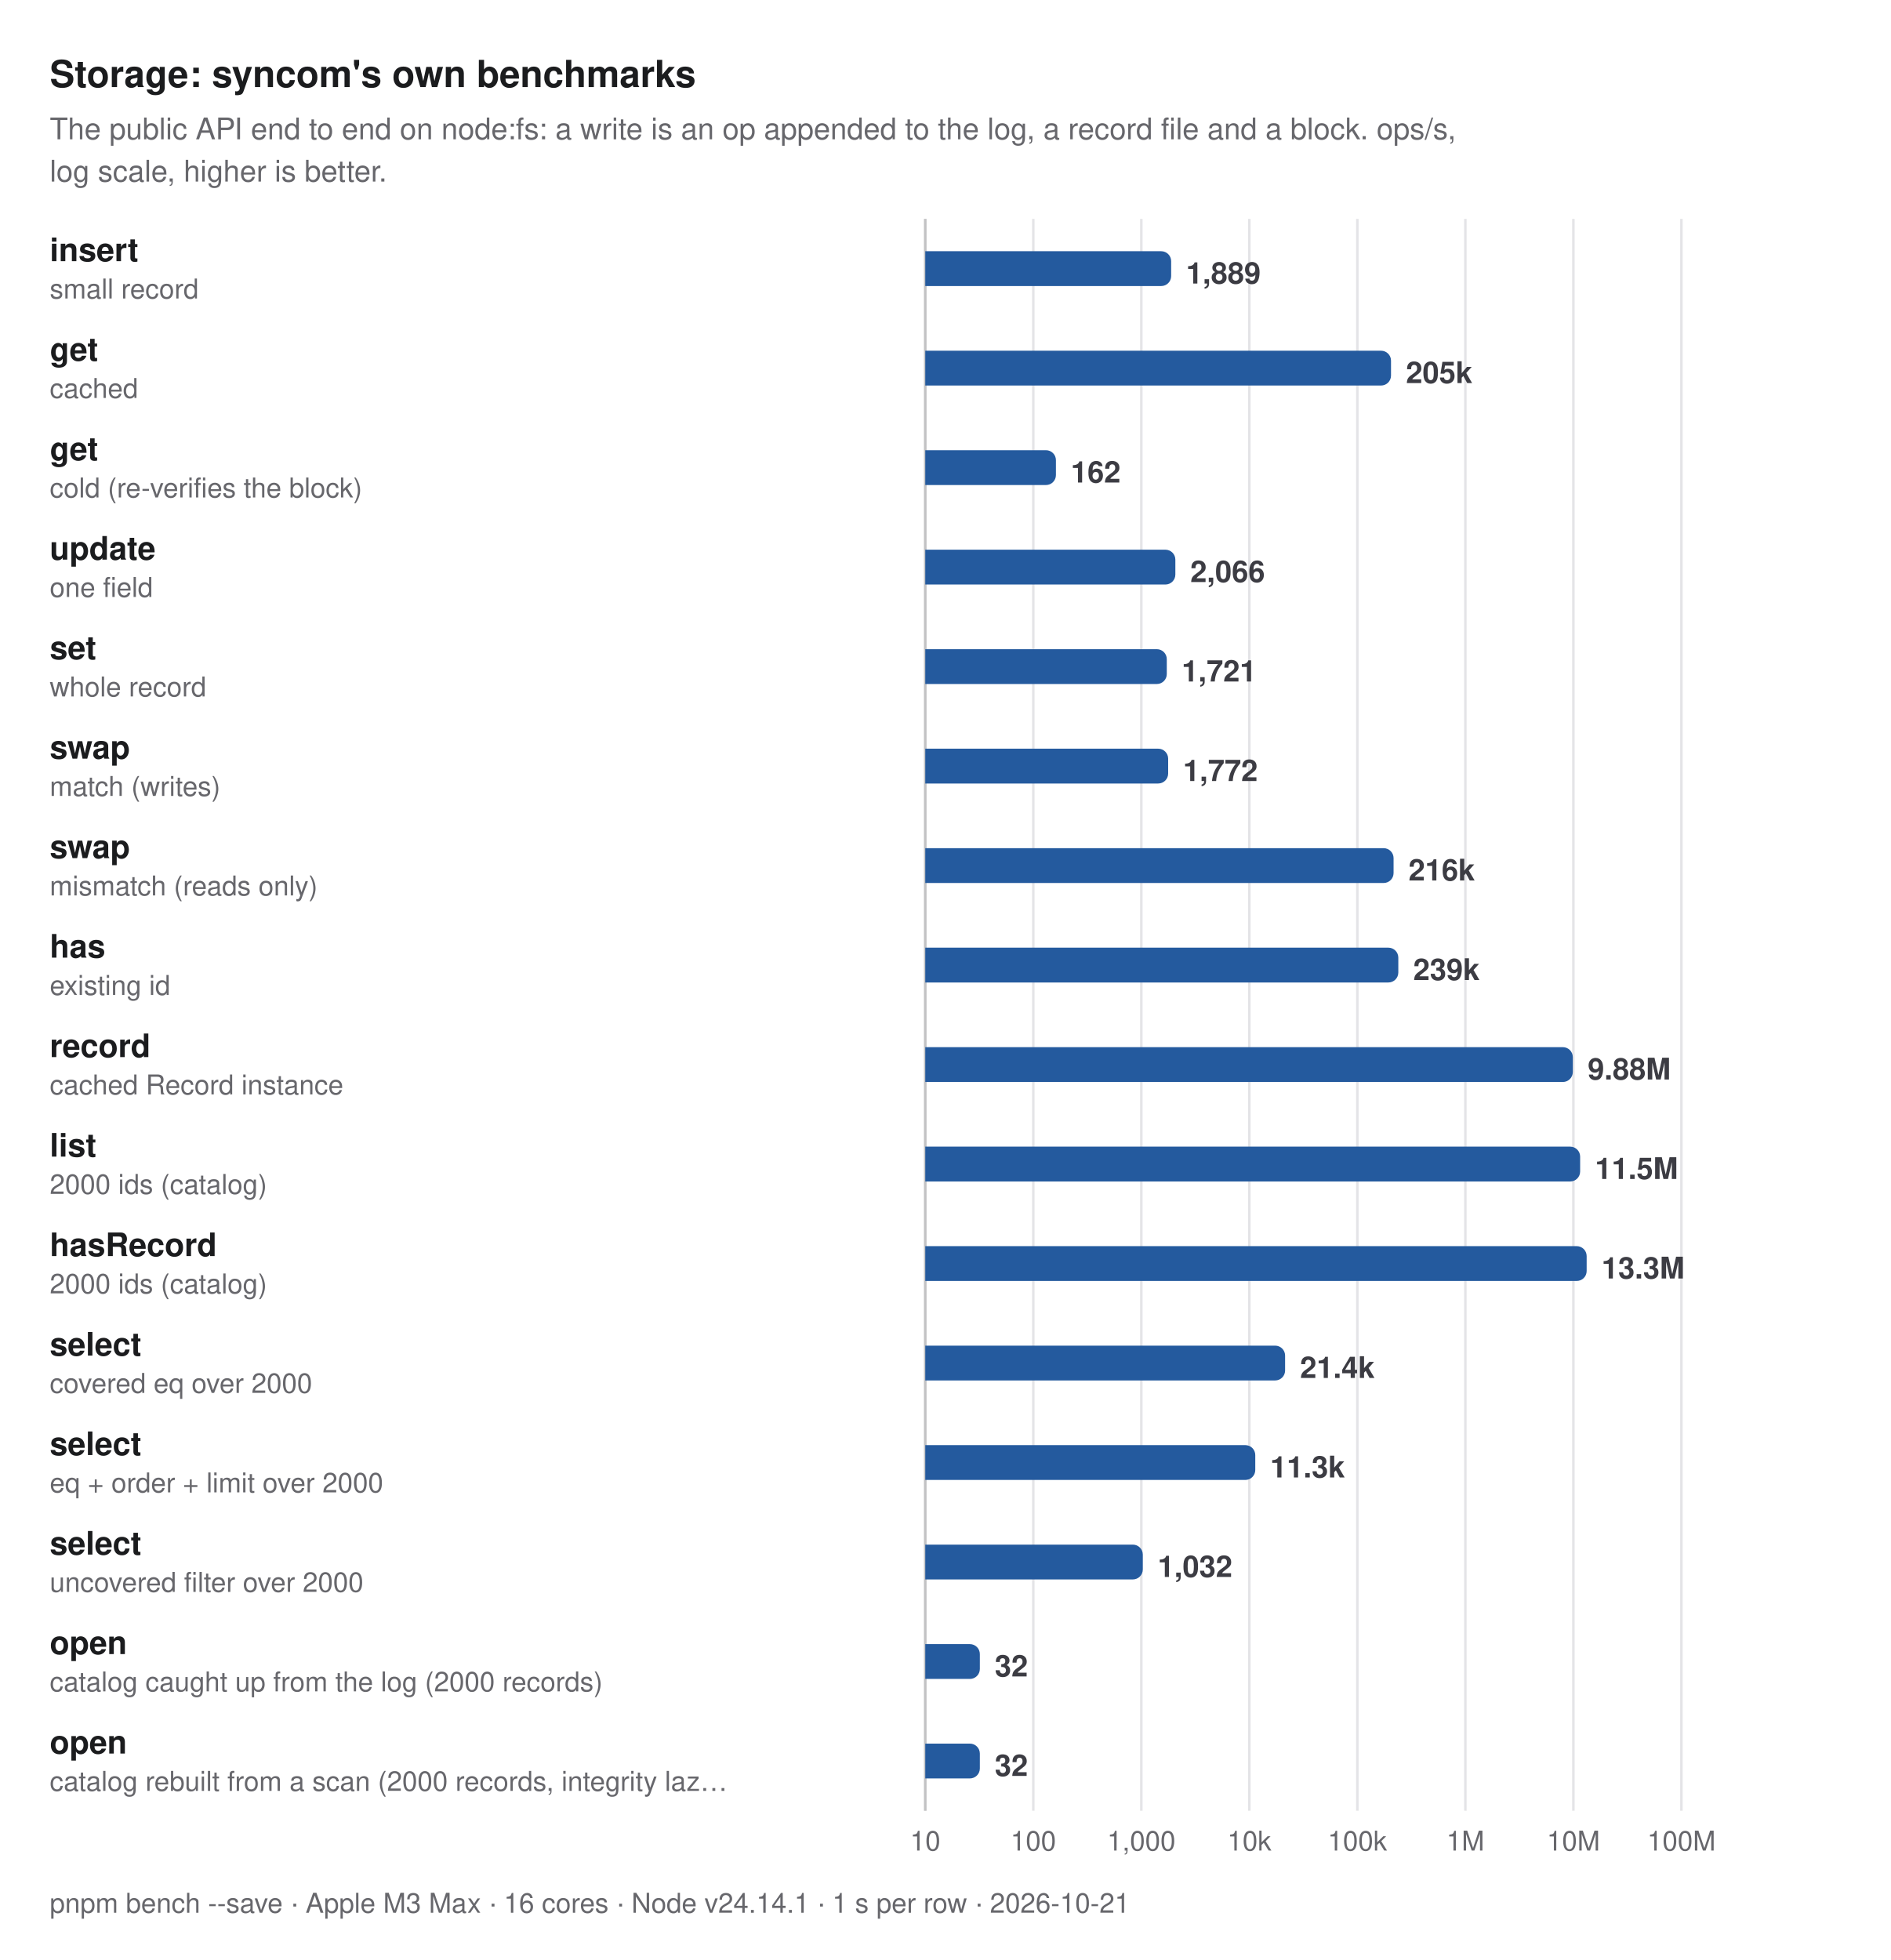
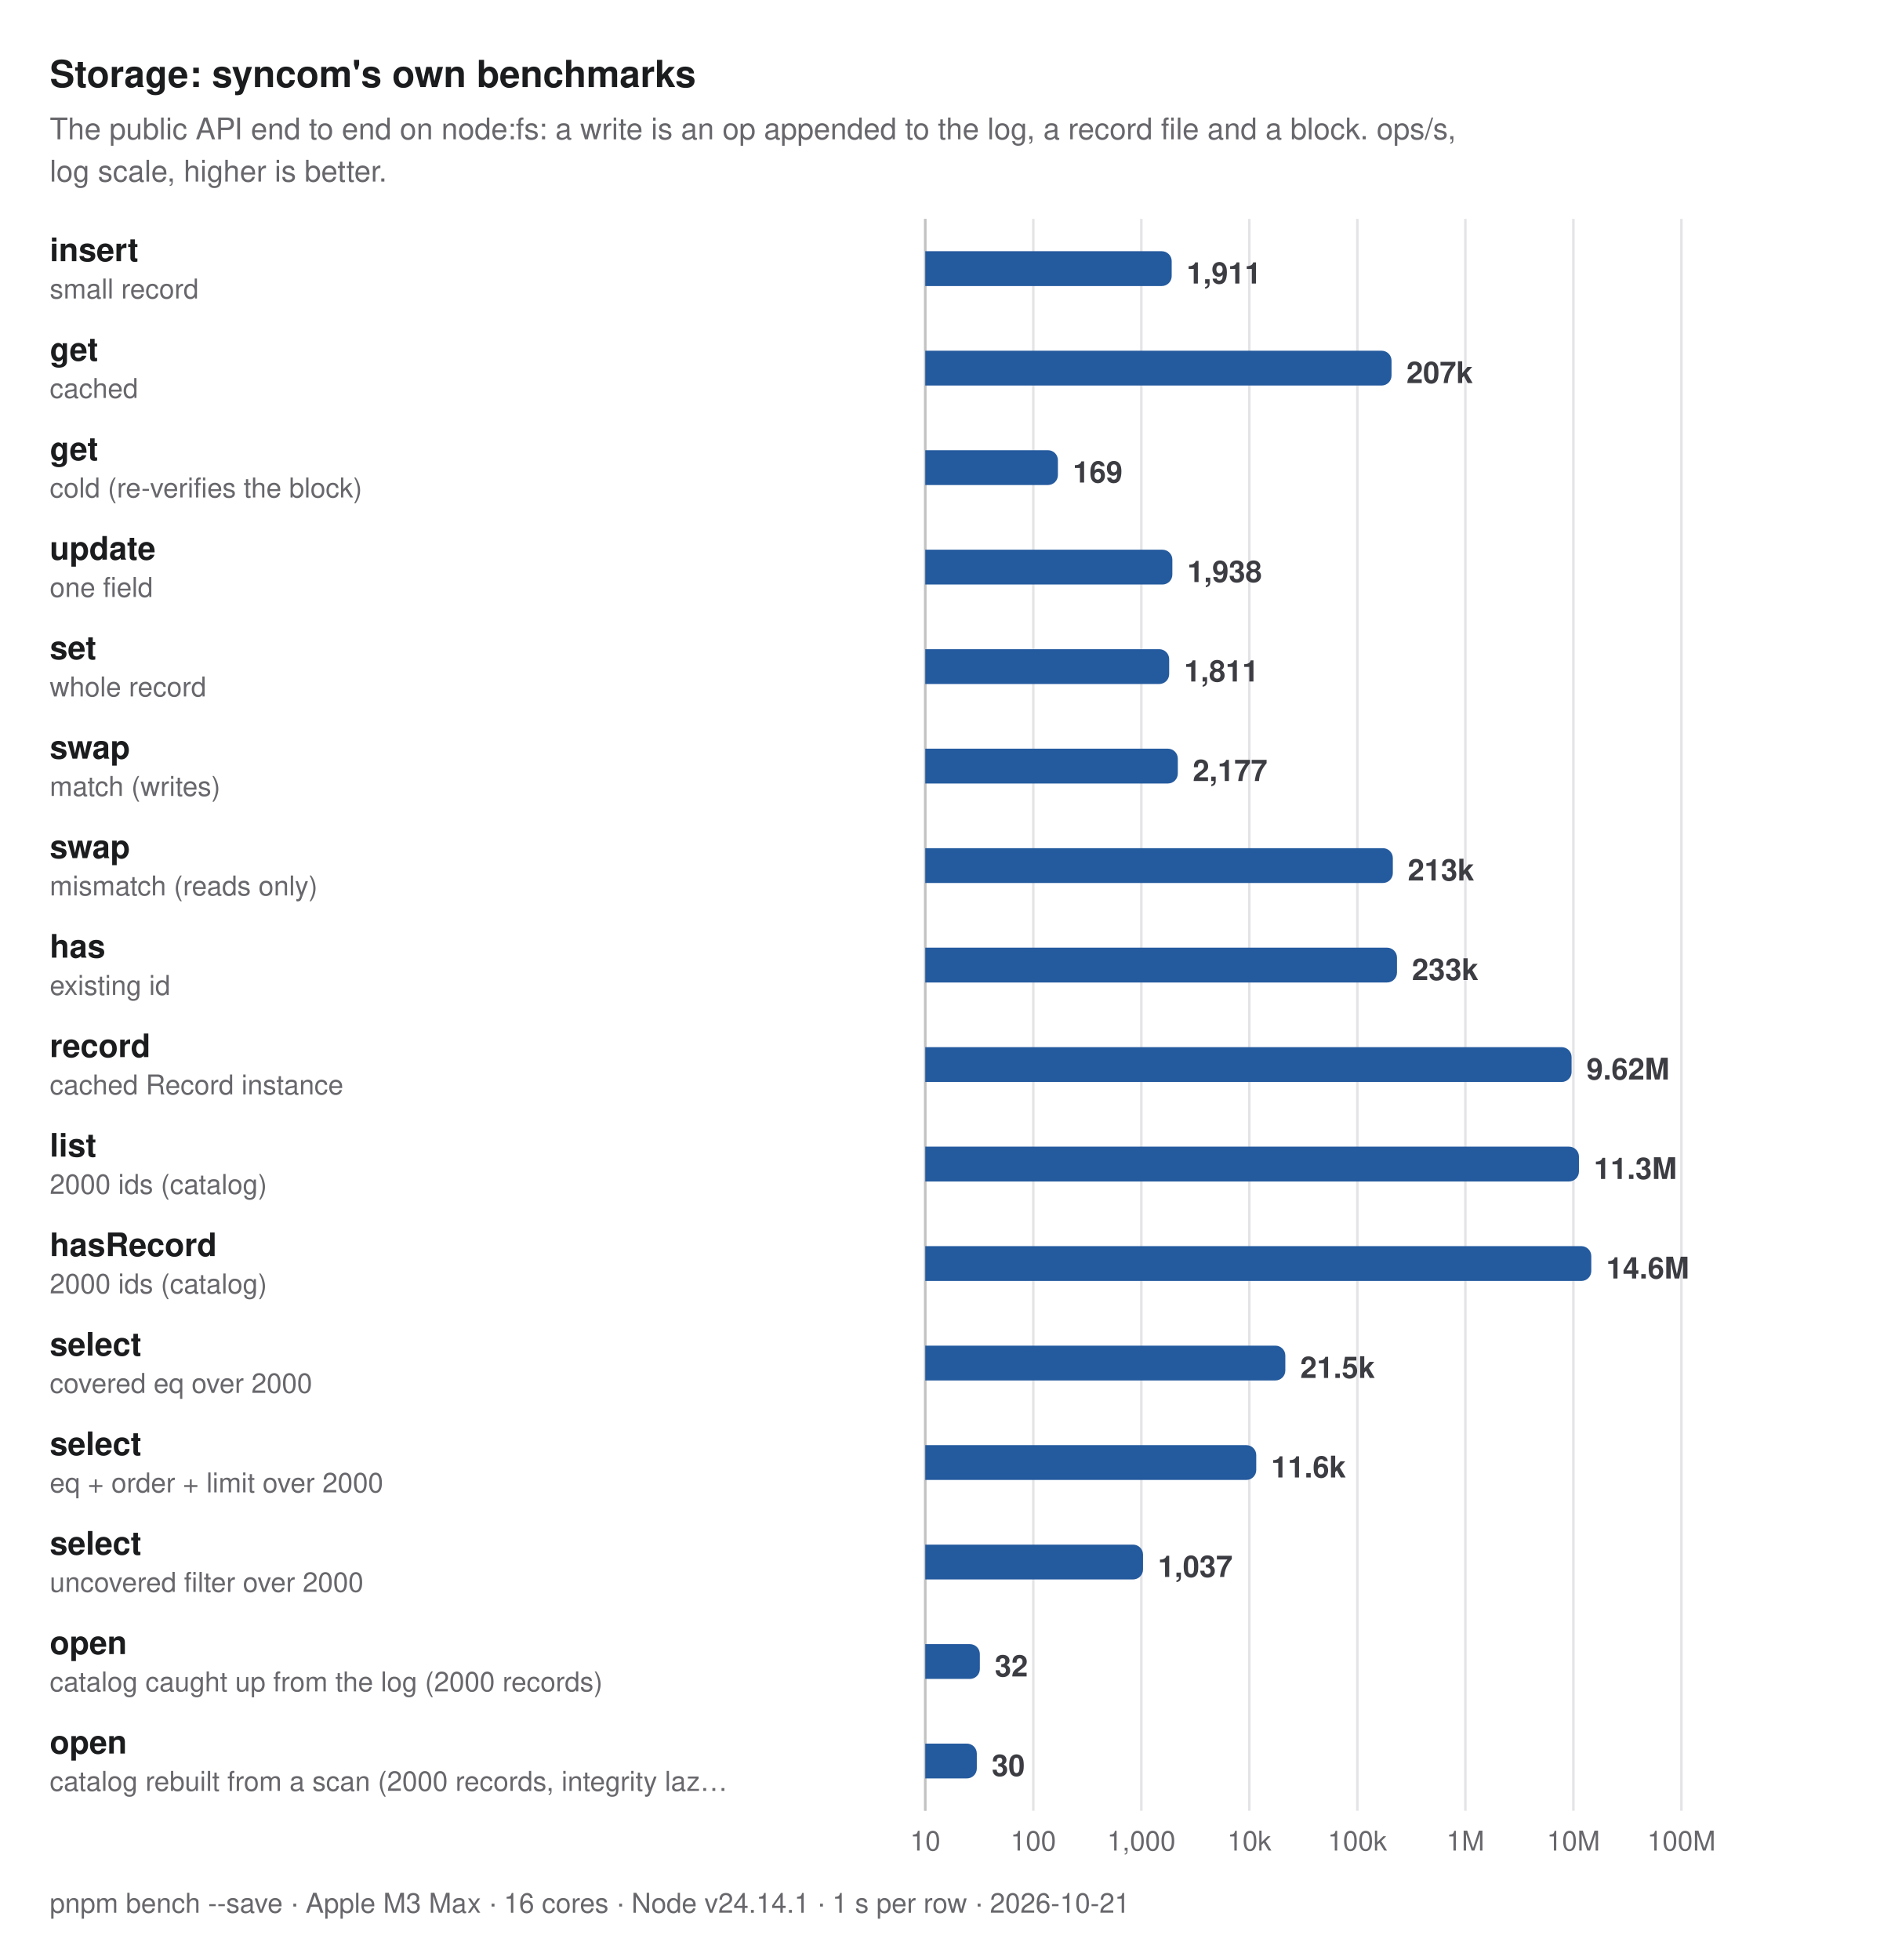
<svg xmlns="http://www.w3.org/2000/svg" width="760" height="788" viewBox="0 0 760 788" role="img" aria-label="Storage: syncom's own benchmarks. The public API end to end on node:fs: a write is an op appended to the log, a record file and a block. ops/s, log scale, higher is better.">
  <style>
  text { font-family: -apple-system, BlinkMacSystemFont, "Segoe UI", Helvetica, Arial, sans-serif; }
  .title { font-size: 15px; font-weight: 700; fill: #1b1c1e; }
  .subtitle, .caption { font-size: 12px; fill: #67676c; }
  .caption { font-size: 11px; }
  .group { font-size: 11px; font-weight: 600; letter-spacing: 0.06em; fill: #67676c; }
  .label { font-size: 13px; font-weight: 600; fill: #1b1c1e; }
  .label.primary, .label.secondary { font-weight: 700; }
  .sublabel { font-size: 11px; fill: #67676c; }
  .value { font-size: 12px; font-weight: 600; fill: #3c3c43; font-variant-numeric: tabular-nums; }
  .value.small { font-size: 10px; }
  .legend { font-size: 11px; fill: #3c3c43; }
  .tick { font-size: 11px; fill: #67676c; font-variant-numeric: tabular-nums; }
  .grid { stroke: #e4e4e7; stroke-width: 1; }
  .axis { stroke: #c2c2c4; stroke-width: 1; }
  .ref { stroke: #67676c; stroke-width: 1; stroke-dasharray: 3 3; }
  .bar { fill: #c4c6cc; }
  .bar.primary { fill: #245a9e; }
  .bar.secondary { fill: #5e9be6; }
  @media (prefers-color-scheme: dark) {
    .title, .label { fill: #dfdfd6; }
    .subtitle, .caption, .group, .sublabel, .tick { fill: #98989f; }
    .value, .legend { fill: #c2c2c4; }
    .grid { stroke: #2e2e32; }
    .axis { stroke: #48484c; }
    .ref { stroke: #98989f; }
    .bar { fill: #46474e; }
    .bar.primary { fill: #8dbcf2; }
    .bar.secondary { fill: #3d7bd0; }
  }
</style>
  <text class="title" x="20" y="35">Storage: syncom's own benchmarks</text>
  <text class="subtitle" x="20" y="56">The public API end to end on node:fs: a write is an op appended to the log, a record file and a block. ops/s,</text>
  <text class="subtitle" x="20" y="73">log scale, higher is better.</text>
  <line class="grid" x1="372" y1="88" x2="372" y2="728" />
  <text class="tick" x="372" y="744" text-anchor="middle">10</text>
  <line class="grid" x1="415.429" y1="88" x2="415.429" y2="728" />
  <text class="tick" x="415.429" y="744" text-anchor="middle">100</text>
  <line class="grid" x1="458.857" y1="88" x2="458.857" y2="728" />
  <text class="tick" x="458.857" y="744" text-anchor="middle">1,000</text>
  <line class="grid" x1="502.286" y1="88" x2="502.286" y2="728" />
  <text class="tick" x="502.286" y="744" text-anchor="middle">10k</text>
  <line class="grid" x1="545.714" y1="88" x2="545.714" y2="728" />
  <text class="tick" x="545.714" y="744" text-anchor="middle">100k</text>
  <line class="grid" x1="589.143" y1="88" x2="589.143" y2="728" />
  <text class="tick" x="589.143" y="744" text-anchor="middle">1M</text>
  <line class="grid" x1="632.571" y1="88" x2="632.571" y2="728" />
  <text class="tick" x="632.571" y="744" text-anchor="middle">10M</text>
  <line class="grid" x1="676" y1="88" x2="676" y2="728" />
  <text class="tick" x="676" y="744" text-anchor="middle">100M</text>
  <line class="axis" x1="372" y1="88" x2="372" y2="728" />
  <g>
    <text class="label primary" x="20" y="105">insert</text>
    <text class="sublabel" x="20" y="120">small record</text>
-     <path class="bar primary" d="M372,101H466.854A4,4 0 0 1 470.854,105V111A4,4 0 0 1 466.854,115H372Z" />
-     <text class="value" x="476.854" y="114">1,889</text>
+     <path class="bar primary" d="M372,101H467.072A4,4 0 0 1 471.072,105V111A4,4 0 0 1 467.072,115H372Z" />
+     <text class="value" x="477.072" y="114">1,911</text>
  </g>
  <g>
    <text class="label primary" x="20" y="145">get</text>
    <text class="sublabel" x="20" y="160">cached</text>
-     <path class="bar primary" d="M372,141H555.247A4,4 0 0 1 559.247,145V151A4,4 0 0 1 555.247,155H372Z" />
-     <text class="value" x="565.247" y="154">205k</text>
+     <path class="bar primary" d="M372,141H555.453A4,4 0 0 1 559.453,145V151A4,4 0 0 1 555.453,155H372Z" />
+     <text class="value" x="565.453" y="154">207k</text>
  </g>
  <g>
    <text class="label primary" x="20" y="185">get</text>
    <text class="sublabel" x="20" y="200">cold (re-verifies the block)</text>
-     <path class="bar primary" d="M372,181H420.528A4,4 0 0 1 424.528,185V191A4,4 0 0 1 420.528,195H372Z" />
-     <text class="value" x="430.528" y="194">162</text>
+     <path class="bar primary" d="M372,181H421.325A4,4 0 0 1 425.325,185V191A4,4 0 0 1 421.325,195H372Z" />
+     <text class="value" x="431.325" y="194">169</text>
  </g>
  <g>
    <text class="label primary" x="20" y="225">update</text>
    <text class="sublabel" x="20" y="240">one field</text>
-     <path class="bar primary" d="M372,221H468.543A4,4 0 0 1 472.543,225V231A4,4 0 0 1 468.543,235H372Z" />
-     <text class="value" x="478.543" y="234">2,066</text>
+     <path class="bar primary" d="M372,221H467.337A4,4 0 0 1 471.337,225V231A4,4 0 0 1 467.337,235H372Z" />
+     <text class="value" x="477.337" y="234">1,938</text>
  </g>
  <g>
    <text class="label primary" x="20" y="265">set</text>
    <text class="sublabel" x="20" y="280">whole record</text>
-     <path class="bar primary" d="M372,261H465.097A4,4 0 0 1 469.097,265V271A4,4 0 0 1 465.097,275H372Z" />
-     <text class="value" x="475.097" y="274">1,721</text>
+     <path class="bar primary" d="M372,261H466.058A4,4 0 0 1 470.058,265V271A4,4 0 0 1 466.058,275H372Z" />
+     <text class="value" x="476.058" y="274">1,811</text>
  </g>
  <g>
    <text class="label primary" x="20" y="305">swap</text>
    <text class="sublabel" x="20" y="320">match (writes)</text>
-     <path class="bar primary" d="M372,301H465.648A4,4 0 0 1 469.648,305V311A4,4 0 0 1 465.648,315H372Z" />
-     <text class="value" x="475.648" y="314">1,772</text>
+     <path class="bar primary" d="M372,301H469.53A4,4 0 0 1 473.53,305V311A4,4 0 0 1 469.53,315H372Z" />
+     <text class="value" x="479.53" y="314">2,177</text>
  </g>
  <g>
    <text class="label primary" x="20" y="345">swap</text>
    <text class="sublabel" x="20" y="360">mismatch (reads only)</text>
-     <path class="bar primary" d="M372,341H556.278A4,4 0 0 1 560.278,345V351A4,4 0 0 1 556.278,355H372Z" />
-     <text class="value" x="566.278" y="354">216k</text>
+     <path class="bar primary" d="M372,341H555.981A4,4 0 0 1 559.981,345V351A4,4 0 0 1 555.981,355H372Z" />
+     <text class="value" x="565.981" y="354">213k</text>
  </g>
  <g>
    <text class="label primary" x="20" y="385">has</text>
    <text class="sublabel" x="20" y="400">existing id</text>
-     <path class="bar primary" d="M372,381H558.183A4,4 0 0 1 562.183,385V391A4,4 0 0 1 558.183,395H372Z" />
-     <text class="value" x="568.183" y="394">239k</text>
+     <path class="bar primary" d="M372,381H557.65A4,4 0 0 1 561.65,385V391A4,4 0 0 1 557.65,395H372Z" />
+     <text class="value" x="567.65" y="394">233k</text>
  </g>
  <g>
    <text class="label primary" x="20" y="425">record</text>
    <text class="sublabel" x="20" y="440">cached Record instance</text>
-     <path class="bar primary" d="M372,421H628.337A4,4 0 0 1 632.337,425V431A4,4 0 0 1 628.337,435H372Z" />
-     <text class="value" x="638.337" y="434">9.88M</text>
+     <path class="bar primary" d="M372,421H627.849A4,4 0 0 1 631.849,425V431A4,4 0 0 1 627.849,435H372Z" />
+     <text class="value" x="637.849" y="434">9.62M</text>
  </g>
  <g>
    <text class="label primary" x="20" y="465">list</text>
    <text class="sublabel" x="20" y="480">2000 ids (catalog)</text>
-     <path class="bar primary" d="M372,461H631.283A4,4 0 0 1 635.283,465V471A4,4 0 0 1 631.283,475H372Z" />
-     <text class="value" x="641.283" y="474">11.5M</text>
+     <path class="bar primary" d="M372,461H630.807A4,4 0 0 1 634.807,465V471A4,4 0 0 1 630.807,475H372Z" />
+     <text class="value" x="640.807" y="474">11.3M</text>
  </g>
  <g>
    <text class="label primary" x="20" y="505">hasRecord</text>
    <text class="sublabel" x="20" y="520">2000 ids (catalog)</text>
-     <path class="bar primary" d="M372,501H633.905A4,4 0 0 1 637.905,505V511A4,4 0 0 1 633.905,515H372Z" />
-     <text class="value" x="643.905" y="514">13.3M</text>
+     <path class="bar primary" d="M372,501H635.766A4,4 0 0 1 639.766,505V511A4,4 0 0 1 635.766,515H372Z" />
+     <text class="value" x="645.766" y="514">14.6M</text>
  </g>
  <g>
    <text class="label primary" x="20" y="545">select</text>
    <text class="sublabel" x="20" y="560">covered eq over 2000</text>
-     <path class="bar primary" d="M372,541H512.664A4,4 0 0 1 516.664,545V551A4,4 0 0 1 512.664,555H372Z" />
-     <text class="value" x="522.664" y="554">21.4k</text>
+     <path class="bar primary" d="M372,541H512.758A4,4 0 0 1 516.758,545V551A4,4 0 0 1 512.758,555H372Z" />
+     <text class="value" x="522.758" y="554">21.5k</text>
  </g>
  <g>
    <text class="label primary" x="20" y="585">select</text>
    <text class="sublabel" x="20" y="600">eq + order + limit over 2000</text>
-     <path class="bar primary" d="M372,581H500.672A4,4 0 0 1 504.672,585V591A4,4 0 0 1 500.672,595H372Z" />
-     <text class="value" x="510.672" y="594">11.3k</text>
+     <path class="bar primary" d="M372,581H501.066A4,4 0 0 1 505.066,585V591A4,4 0 0 1 501.066,595H372Z" />
+     <text class="value" x="511.066" y="594">11.6k</text>
  </g>
  <g>
    <text class="label primary" x="20" y="625">select</text>
    <text class="sublabel" x="20" y="640">uncovered filter over 2000</text>
-     <path class="bar primary" d="M372,621H455.451A4,4 0 0 1 459.451,625V631A4,4 0 0 1 455.451,635H372Z" />
-     <text class="value" x="465.451" y="634">1,032</text>
+     <path class="bar primary" d="M372,621H455.542A4,4 0 0 1 459.542,625V631A4,4 0 0 1 455.542,635H372Z" />
+     <text class="value" x="465.542" y="634">1,037</text>
  </g>
  <g>
    <text class="label primary" x="20" y="665">open</text>
    <text class="sublabel" x="20" y="680">catalog caught up from the log (2000 records)</text>
    <path class="bar primary" d="M372,661H389.938A4,4 0 0 1 393.938,665V671A4,4 0 0 1 389.938,675H372Z" />
    <text class="value" x="399.938" y="674">32</text>
  </g>
  <g>
    <text class="label primary" x="20" y="705">open</text>
    <text class="sublabel" x="20" y="720">catalog rebuilt from a scan (2000 records, integrity laz…</text>
-     <path class="bar primary" d="M372,701H389.938A4,4 0 0 1 393.938,705V711A4,4 0 0 1 389.938,715H372Z" />
-     <text class="value" x="399.938" y="714">32</text>
+     <path class="bar primary" d="M372,701H388.721A4,4 0 0 1 392.721,705V711A4,4 0 0 1 388.721,715H372Z" />
+     <text class="value" x="398.721" y="714">30</text>
  </g>
  <text class="caption" x="20" y="769">pnpm bench --save · Apple M3 Max · 16 cores · Node v24.14.1 · 1 s per row · 2026-10-21</text>
</svg>
